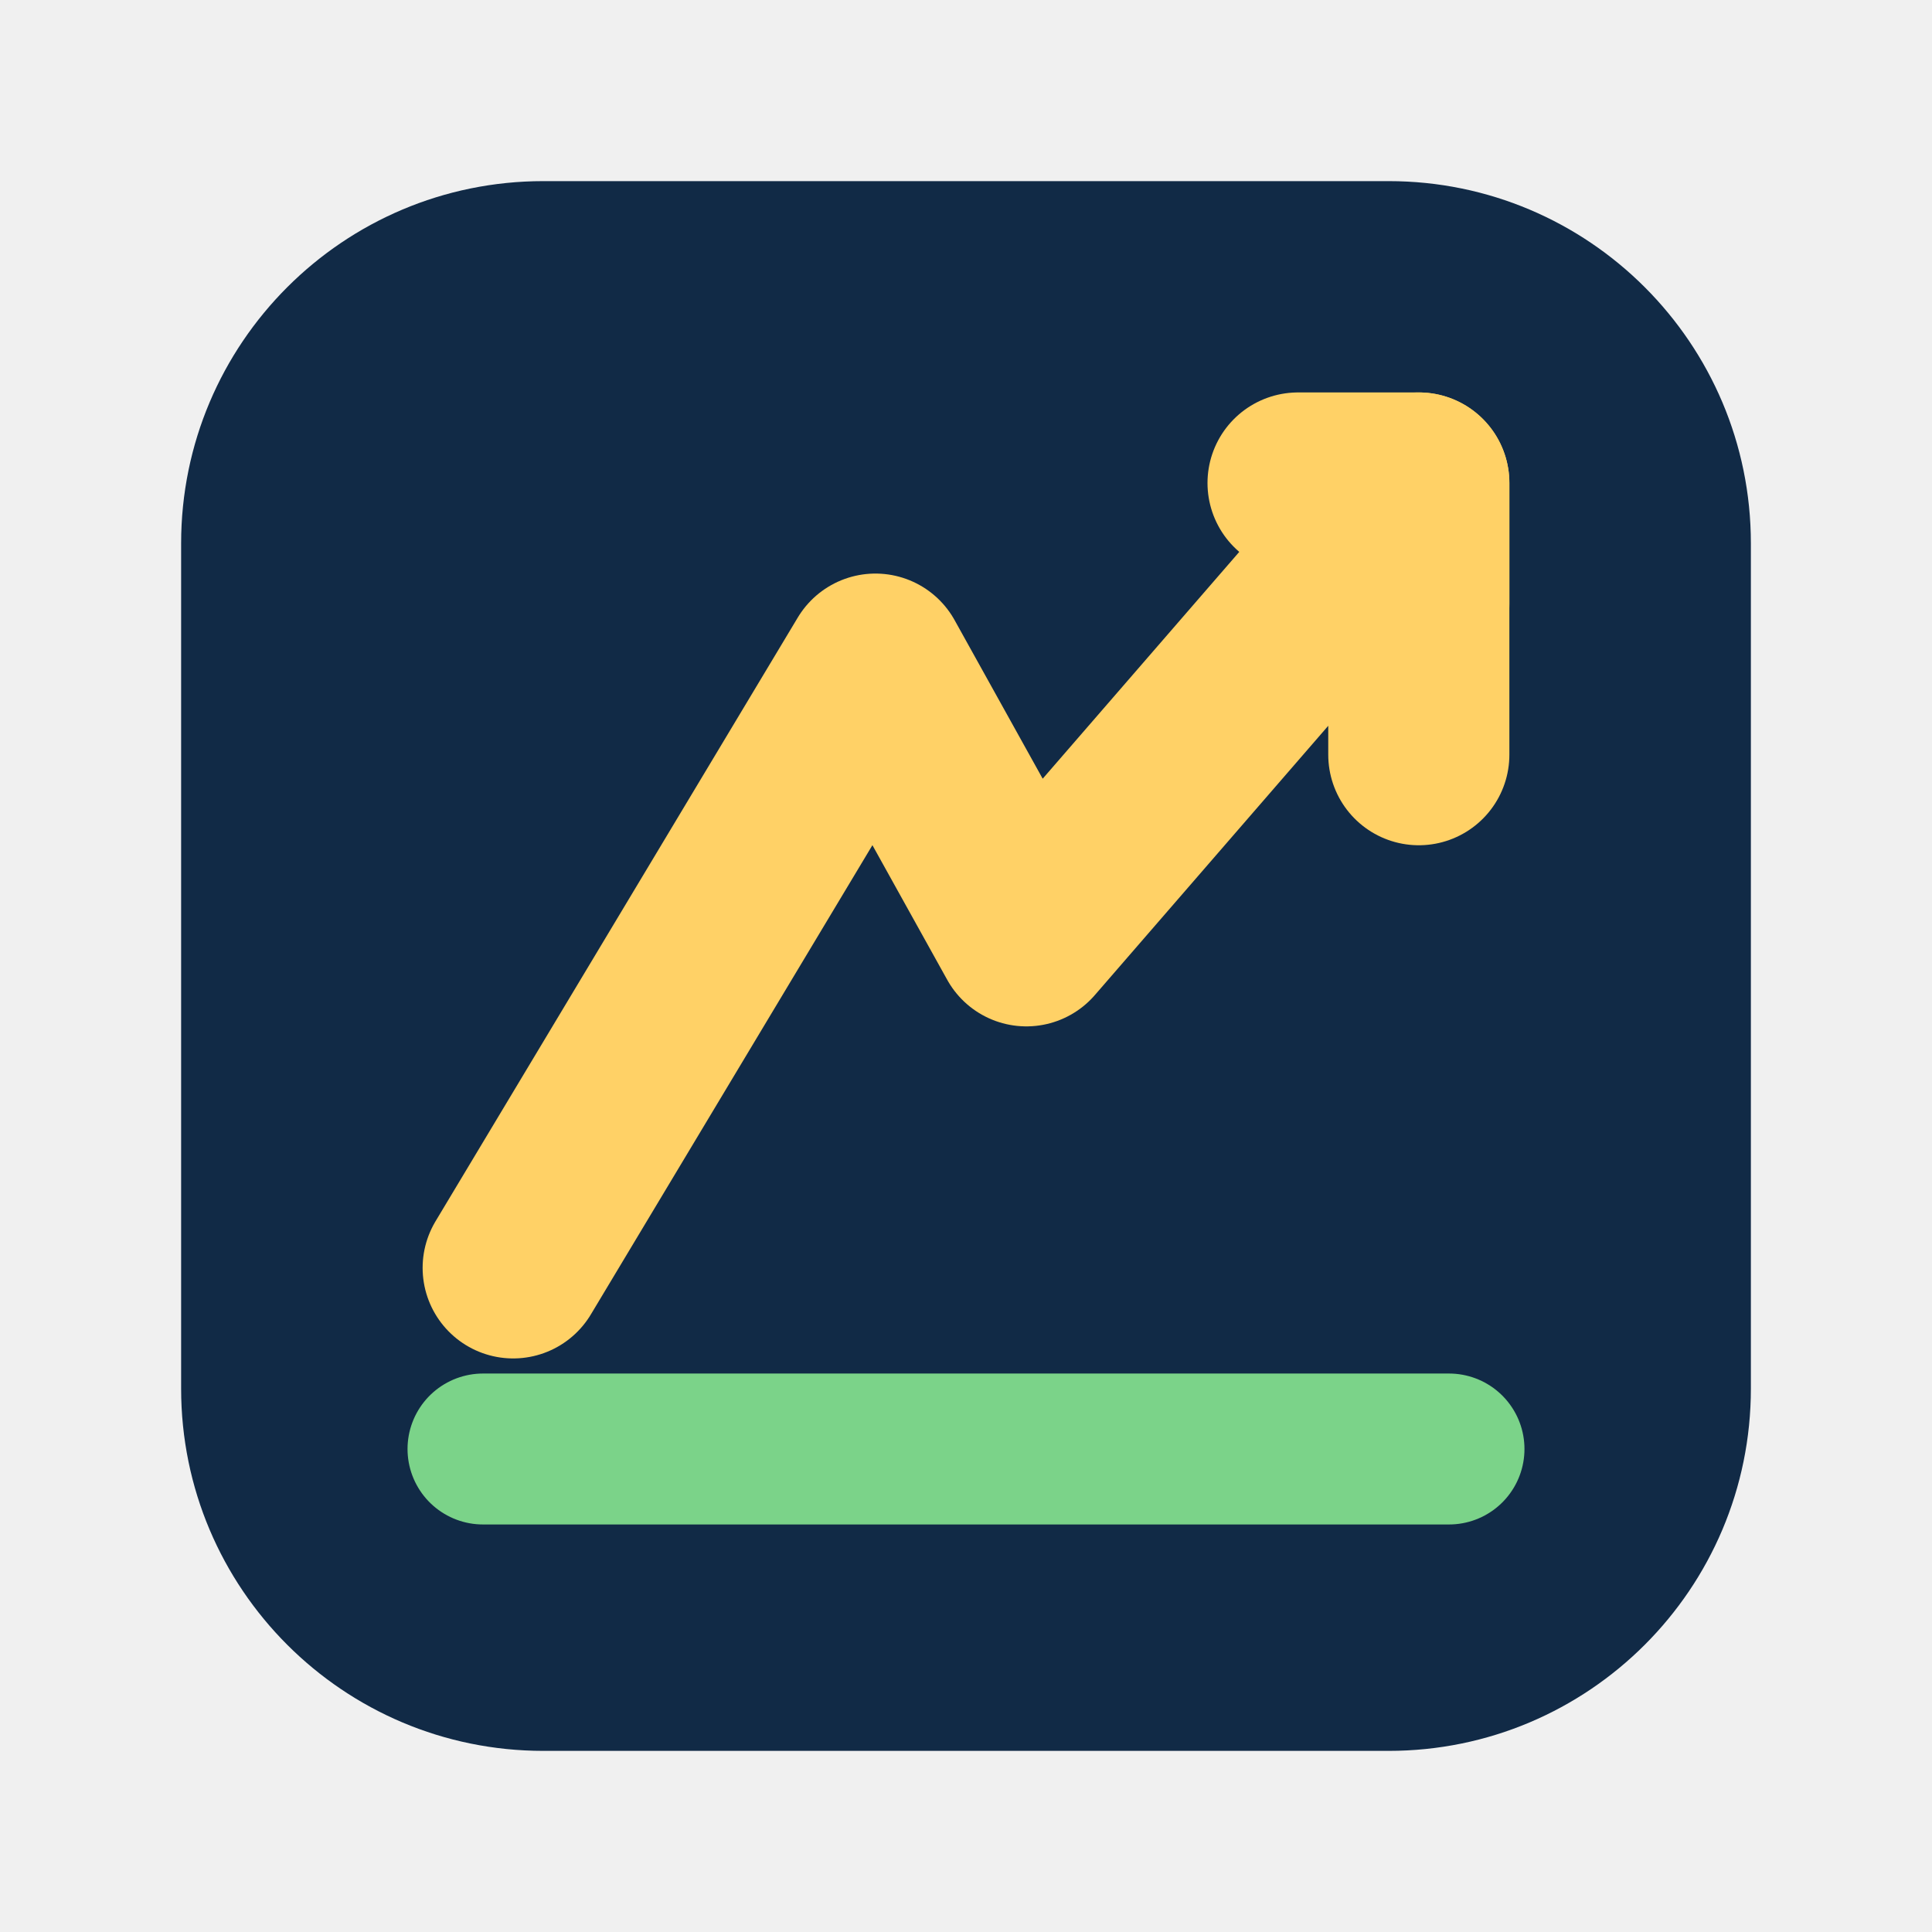
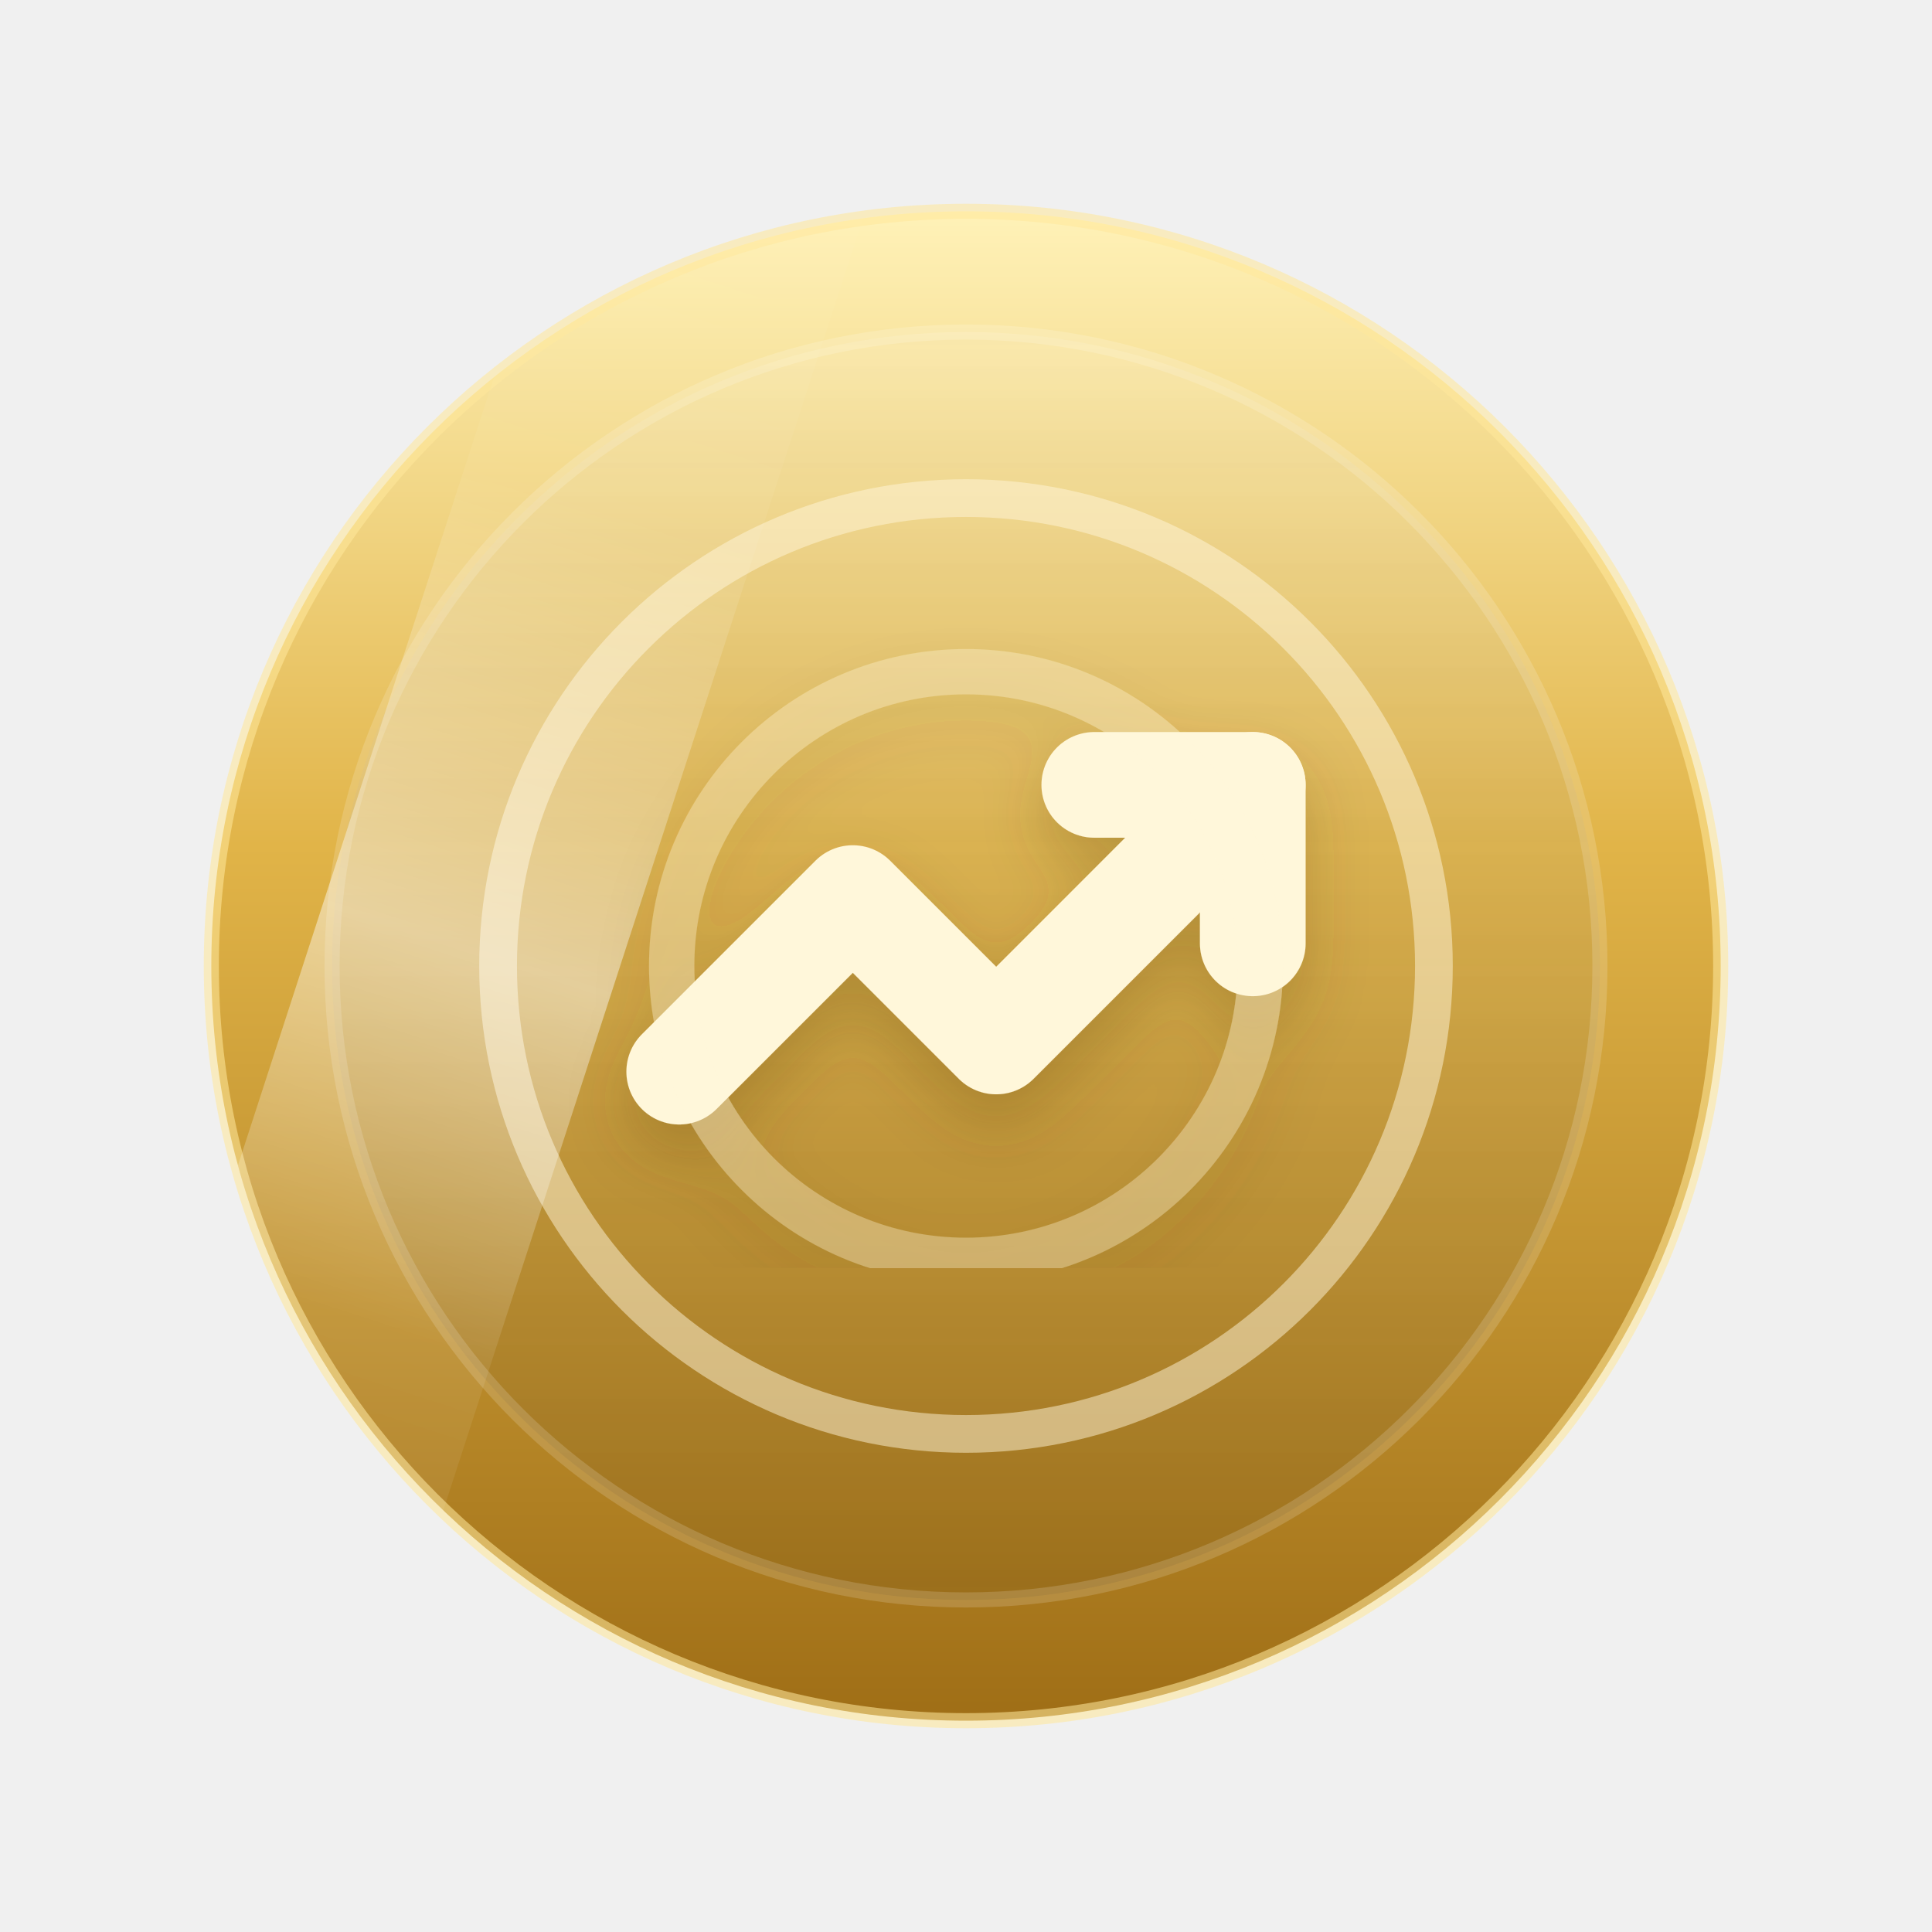
<svg xmlns="http://www.w3.org/2000/svg" width="128" height="128" viewBox="0 0 128 128" fill="none">
-   <rect x="12" y="12" width="104" height="104" rx="24" fill="#112A46" />
-   <path d="M34 84L58 44L68 62L94 32V50" stroke="#FFD166" stroke-width="12" stroke-linecap="round" stroke-linejoin="round" />
-   <path d="M86 32H94V40" stroke="#FFD166" stroke-width="12" stroke-linecap="round" stroke-linejoin="round" />
-   <path d="M32 96H96" stroke="#7BD389" stroke-width="10" stroke-linecap="round" />
+   <defs>
+     <linearGradient id="portraitGold" x1="64" y1="14" x2="64" y2="114" gradientUnits="userSpaceOnUse">
+       <stop offset="0" stop-color="#FFF2B8" />
+       <stop offset="0.42" stop-color="#E1B448" />
+       <stop offset="1" stop-color="#9F6E16" />
+     </linearGradient>
+     <linearGradient id="portraitInset" x1="64" y1="22" x2="64" y2="106" gradientUnits="userSpaceOnUse">
+       <stop offset="0" stop-color="#FFFFFF" stop-opacity="0.12" />
+       <stop offset="1" stop-color="#000000" stop-opacity="0.08" />
+     </linearGradient>
+     <linearGradient id="shineStripe" x1="56" y1="0" x2="56" y2="128" gradientUnits="userSpaceOnUse">
+       <stop offset="0" stop-color="#FFFFFF" stop-opacity="0" />
+       <stop offset="0.26" stop-color="#FFFFFF" stop-opacity="0.05" />
+       <stop offset="0.5" stop-color="#FFFFFF" stop-opacity="0.46" />
+       <stop offset="0.7" stop-color="#FFFFFF" stop-opacity="0.08" />
+       <stop offset="1" stop-color="#FFFFFF" stop-opacity="0" />
+     </linearGradient>
+     <clipPath id="portraitClip">
+       <circle cx="64" cy="64" r="50" />
+     </clipPath>
+     <filter id="iconShadow" x="30" y="32" width="68" height="52" filterUnits="userSpaceOnUse" color-interpolation-filters="sRGB">
+       <feDropShadow dx="0" dy="2" stdDeviation="2" flood-color="#5C3C0B" flood-opacity="0.24" />
+     </filter>
+   </defs>
+   <circle cx="64" cy="64" r="50" fill="url(#portraitGold)" stroke="#FFE89B" stroke-opacity="0.56" />
+   <circle cx="64" cy="64" r="42" fill="url(#portraitInset)" stroke="#FFFFFF" stroke-opacity="0.16" />
+   <circle cx="64" cy="64" r="31" stroke="#FFF7DA" stroke-opacity="0.5" stroke-width="2.5" />
+   <g clip-path="url(#portraitClip)">
+     <rect x="48" y="-22" width="20" height="172" rx="10" fill="url(#shineStripe)" transform="rotate(18 48 -22)" />
+   </g>
+   <g stroke="#FFF7DA" stroke-linecap="round" stroke-linejoin="round" filter="url(#iconShadow)">
+     <path d="M45 71L56.5 59.5L66 69L83 52" stroke-width="7" />
+     <path d="M72.5 52H83V62.5" stroke-width="7" />
+     <circle cx="64" cy="64" r="19.5" stroke-width="3" stroke-opacity="0.34" />
+   </g>
</svg>
